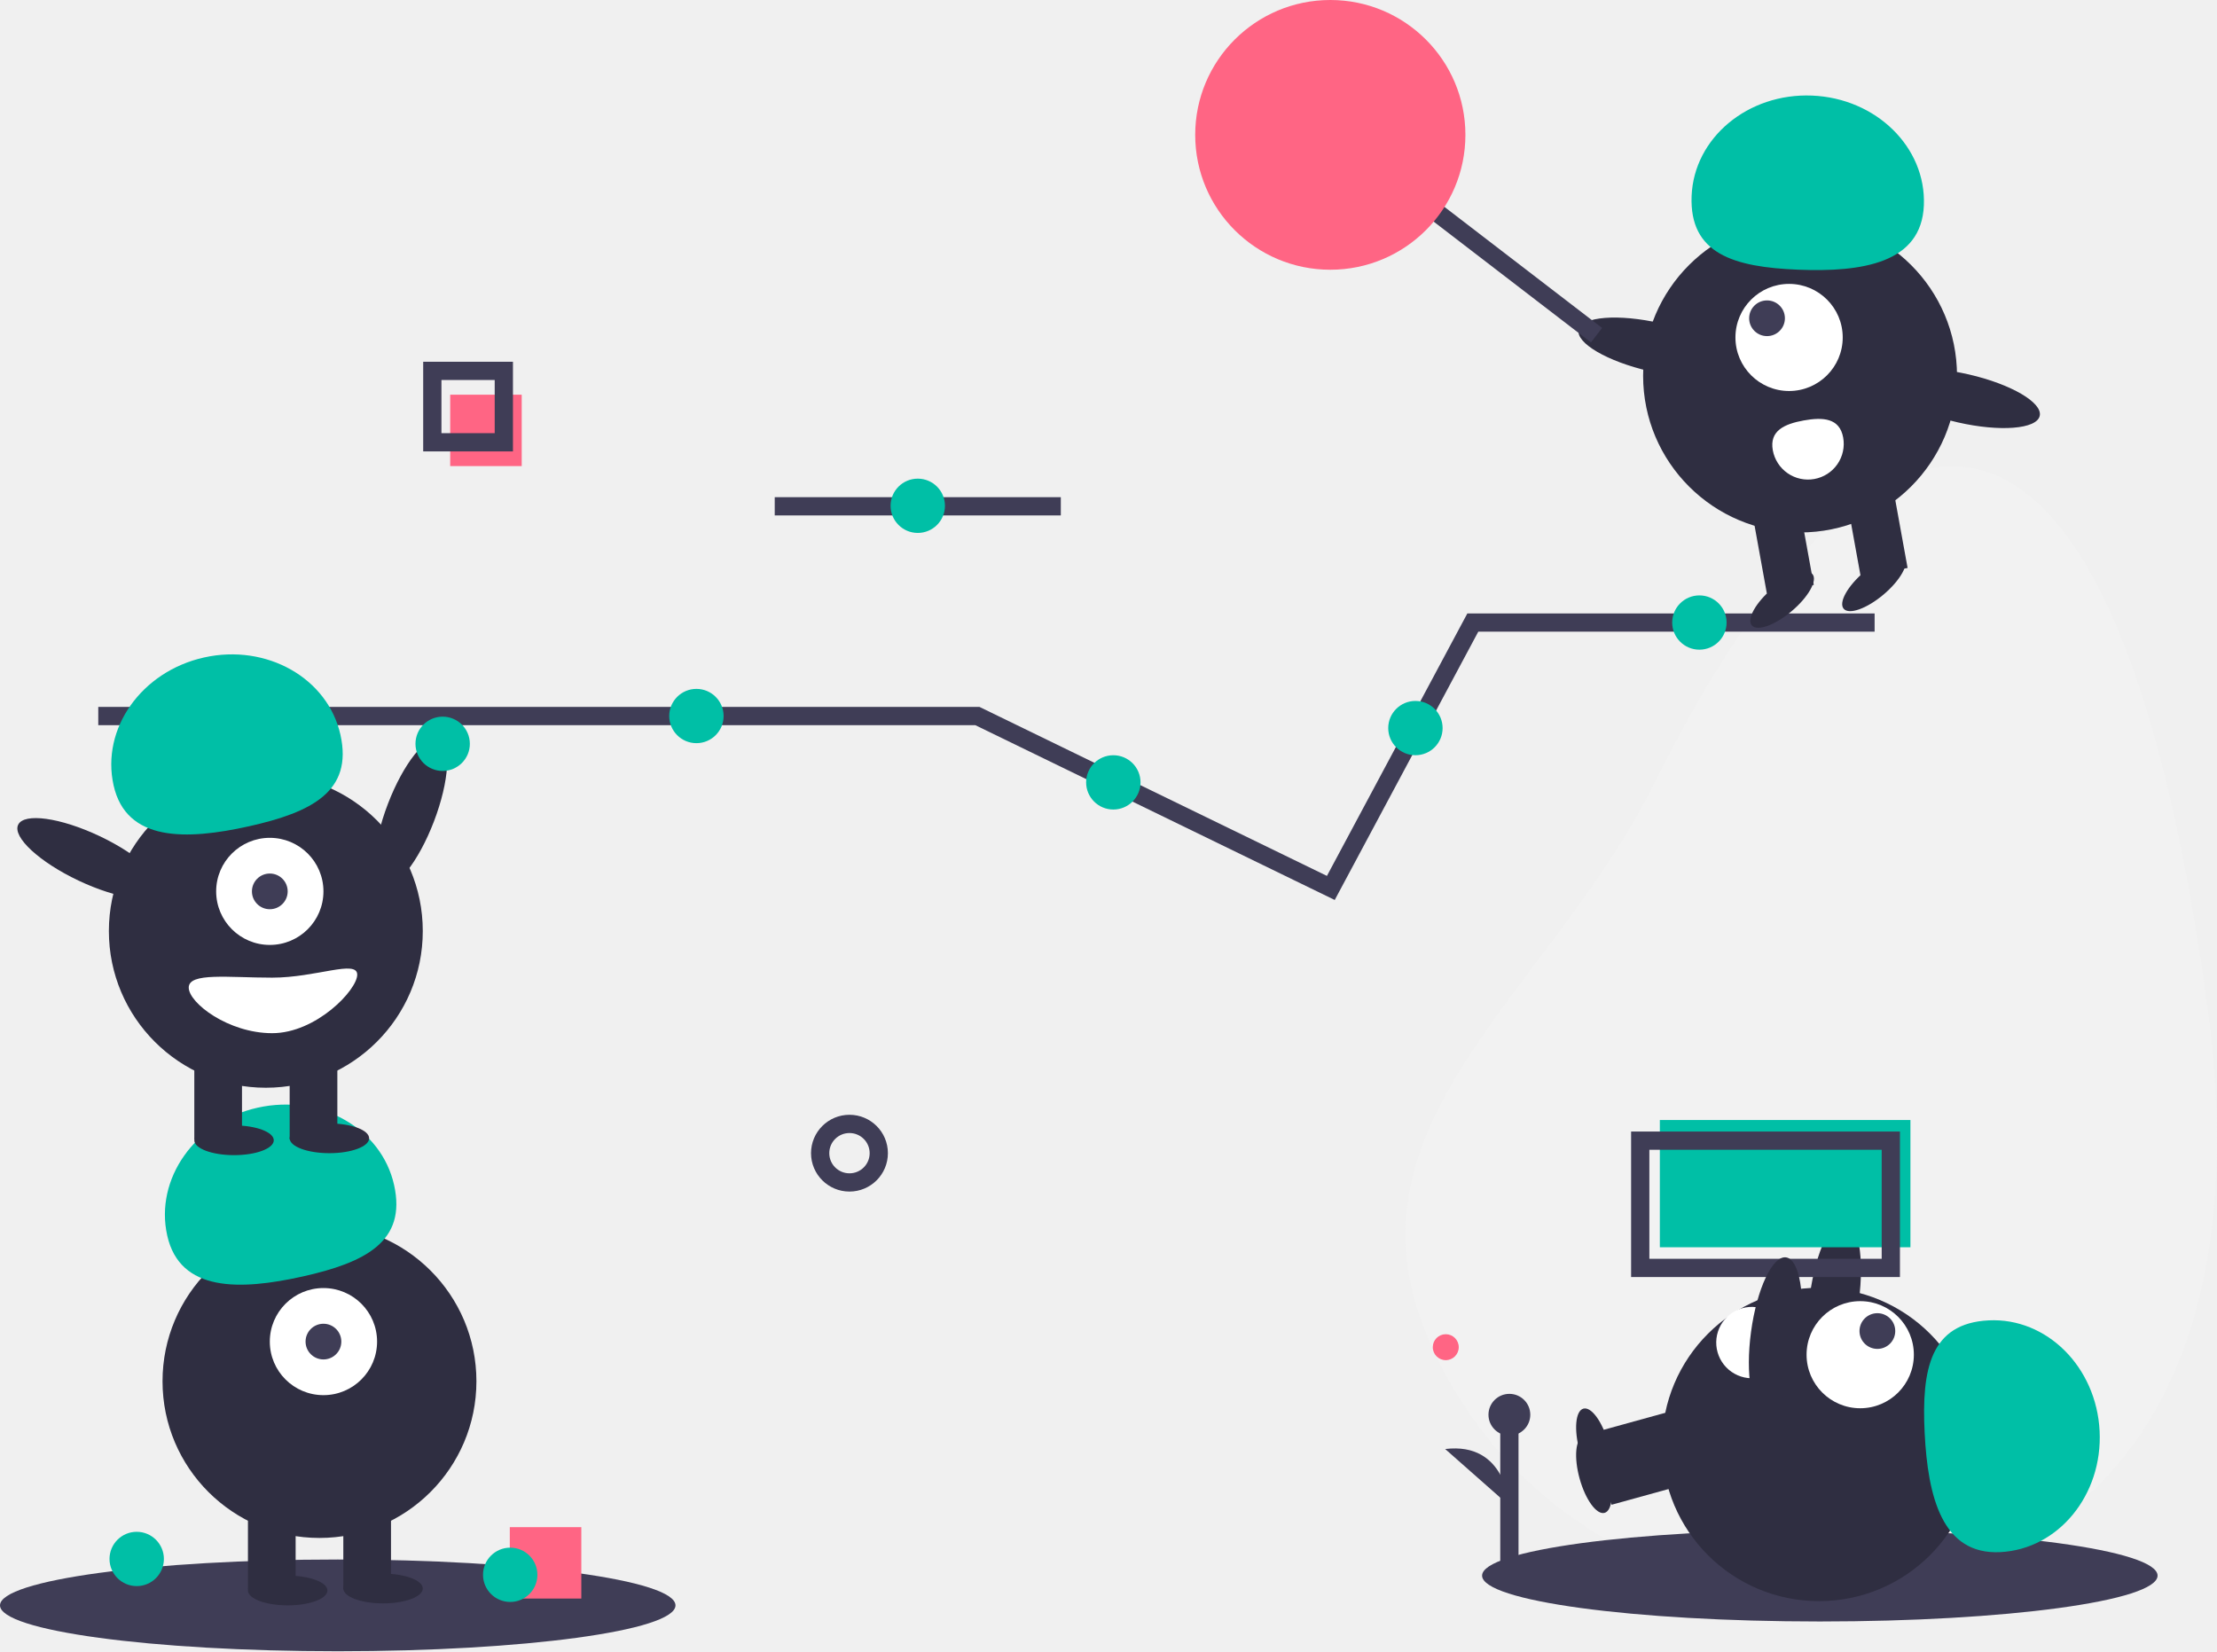
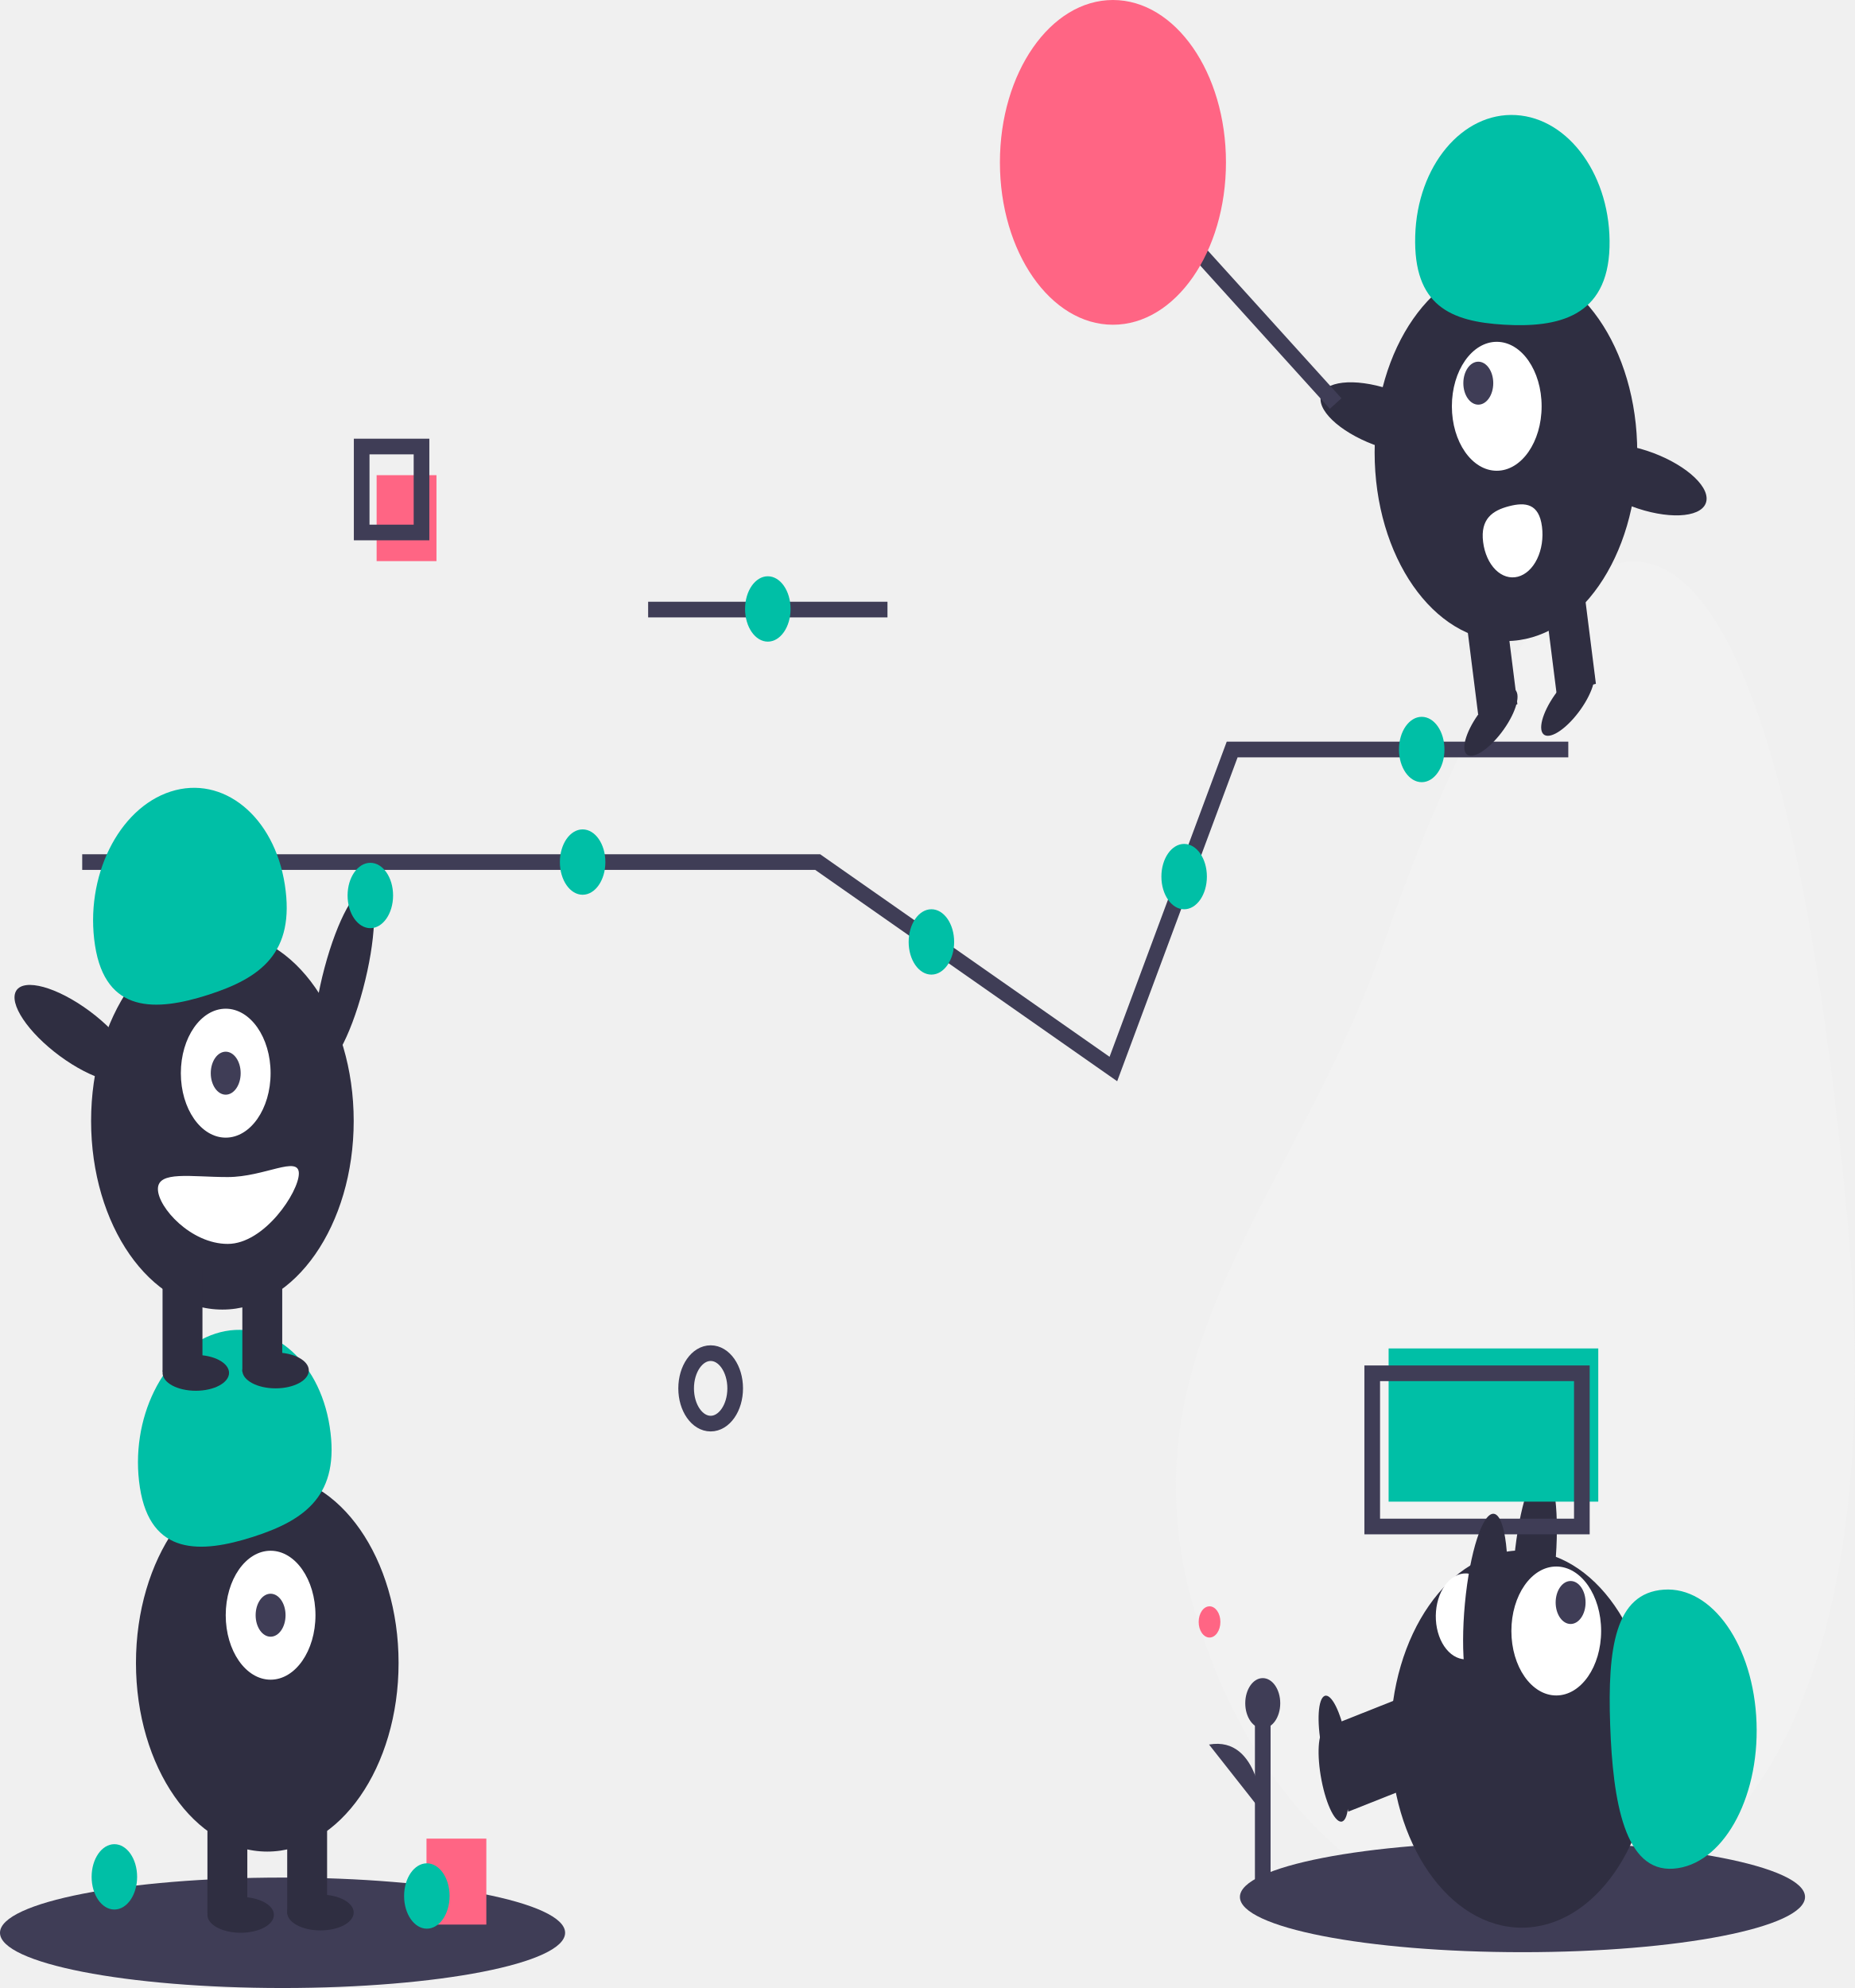
- <svg xmlns="http://www.w3.org/2000/svg" width="243" height="181" viewBox="0 0 243 181" fill="none">
+ <svg xmlns="http://www.w3.org/2000/svg" width="237" height="254" viewBox="0 0 237 254" fill="none">
  <g clip-path="url(#clip0)">
-     <path d="M84.916 55.498H116.274" stroke="#3F3D56" stroke-width="2" stroke-miterlimit="10" />
-     <path d="M47.56 90.048C49.256 85.618 49.502 81.596 48.109 81.064C46.716 80.533 44.211 83.693 42.515 88.123C40.819 92.553 40.574 96.576 41.967 97.107C43.36 97.639 45.864 94.478 47.56 90.048Z" fill="#2F2E41" />
-     <path d="M242.003 110.722C245.414 136.068 240.769 161.442 217.142 171.323C193.514 181.203 166.337 170.091 156.441 146.503C146.544 122.914 169.895 108.8 181.302 85.901C204.466 39.401 231.409 32.009 242.003 110.722Z" fill="#F2F2F2" />
-     <path d="M199.467 177.739C219.912 177.739 236.486 175.488 236.486 172.711C236.486 169.935 219.912 167.684 199.467 167.684C179.022 167.684 162.448 169.935 162.448 172.711C162.448 175.488 179.022 177.739 199.467 177.739Z" fill="#3F3D56" />
-     <path d="M175.25 159.914L176.643 164.943L185.668 162.453L184.275 157.424L175.25 159.914Z" fill="#2F2E41" />
-     <path d="M175.872 165.832C176.741 165.592 176.926 163.521 176.286 161.207C175.645 158.892 174.42 157.21 173.551 157.45C172.682 157.69 172.496 159.761 173.137 162.076C173.778 164.39 175.002 166.072 175.872 165.832Z" fill="#2F2E41" />
-     <path d="M203.737 142.617C204.375 137.917 203.694 133.945 202.216 133.745C200.738 133.545 199.023 137.193 198.385 141.893C197.747 146.593 198.428 150.564 199.906 150.764C201.383 150.964 203.099 147.317 203.737 142.617Z" fill="#2F2E41" />
-     <path d="M199.377 175.508C208.877 175.508 216.579 167.818 216.579 158.333C216.579 148.848 208.877 141.158 199.377 141.158C189.876 141.158 182.174 148.848 182.174 158.333C182.174 167.818 189.876 175.508 199.377 175.508Z" fill="#2F2E41" />
-     <path d="M175.25 156.871L176.643 161.9L185.668 159.41L184.275 154.381L175.25 156.871Z" fill="#2F2E41" />
-     <path d="M175.872 162.789C176.741 162.549 176.926 160.478 176.286 158.164C175.645 155.849 174.42 154.167 173.551 154.407C172.682 154.647 172.496 156.718 173.137 159.033C173.778 161.347 175.002 163.029 175.872 162.789Z" fill="#2F2E41" />
-     <path d="M203.894 154.365C207.141 154.365 209.773 151.737 209.773 148.495C209.773 145.253 207.141 142.625 203.894 142.625C200.647 142.625 198.014 145.253 198.014 148.495C198.014 151.737 200.647 154.365 203.894 154.365Z" fill="white" />
-     <path d="M205.775 147.859C206.857 147.859 207.734 146.983 207.734 145.902C207.734 144.821 206.857 143.945 205.775 143.945C204.692 143.945 203.815 144.821 203.815 145.902C203.815 146.983 204.692 147.859 205.775 147.859Z" fill="#3F3D56" />
-     <path d="M219.243 170.136C225.609 169.818 230.485 163.873 230.133 156.858C229.781 149.843 224.336 144.414 217.97 144.732C211.604 145.05 210.605 150.039 210.956 157.054C211.308 164.07 212.877 170.454 219.243 170.136Z" fill="#00BFA6" />
-     <path d="M192.346 151.065C191.31 151.149 190.283 150.818 189.491 150.145C188.7 149.473 188.208 148.515 188.124 147.48C188.04 146.446 188.371 145.421 189.044 144.63C189.717 143.84 190.677 143.348 191.713 143.264C193.871 143.09 194.46 144.8 194.634 146.954C194.809 149.108 194.504 150.891 192.346 151.065Z" fill="white" />
-     <path d="M10.771 78.488H107.128L122.067 85.754L145.869 97.331L161.432 68.24H205.472" stroke="#3F3D56" stroke-width="2" stroke-miterlimit="10" />
-     <path d="M48.519 84.507C50.165 84.507 51.499 83.175 51.499 81.532C51.499 79.889 50.165 78.557 48.519 78.557C46.873 78.557 45.539 79.889 45.539 81.532C45.539 83.175 46.873 84.507 48.519 84.507Z" fill="#00BFA6" />
-     <path d="M76.333 81.462C77.979 81.462 79.313 80.13 79.313 78.487C79.313 76.844 77.979 75.512 76.333 75.512C74.687 75.512 73.353 76.844 73.353 78.487C73.353 80.13 74.687 81.462 76.333 81.462Z" fill="#00BFA6" />
-     <path d="M122.028 88.736C123.674 88.736 125.009 87.403 125.009 85.76C125.009 84.117 123.674 82.785 122.028 82.785C120.383 82.785 119.048 84.117 119.048 85.76C119.048 87.403 120.383 88.736 122.028 88.736Z" fill="#00BFA6" />
-     <path d="M186.266 71.214C187.912 71.214 189.247 69.882 189.247 68.239C189.247 66.596 187.912 65.264 186.266 65.264C184.621 65.264 183.286 66.596 183.286 68.239C183.286 69.882 184.621 71.214 186.266 71.214Z" fill="#00BFA6" />
-     <path d="M155.141 82.784C156.787 82.784 158.121 81.452 158.121 79.809C158.121 78.166 156.787 76.834 155.141 76.834C153.495 76.834 152.161 78.166 152.161 79.809C152.161 81.452 153.495 82.784 155.141 82.784Z" fill="#00BFA6" />
-     <path d="M93.108 129.613C94.883 129.613 96.321 128.177 96.321 126.405C96.321 124.633 94.883 123.197 93.108 123.197C91.334 123.197 89.895 124.633 89.895 126.405C89.895 128.177 91.334 129.613 93.108 129.613Z" stroke="#3F3D56" stroke-width="2" stroke-miterlimit="10" />
-     <path d="M37.019 181.001C57.464 181.001 74.038 178.75 74.038 175.973C74.038 173.196 57.464 170.945 37.019 170.945C16.574 170.945 0 173.196 0 175.973C0 178.75 16.574 181.001 37.019 181.001Z" fill="#3F3D56" />
-     <path d="M35.016 168.582C44.517 168.582 52.219 160.892 52.219 151.407C52.219 141.922 44.517 134.232 35.016 134.232C25.515 134.232 17.814 141.922 17.814 151.407C17.814 160.892 25.515 168.582 35.016 168.582Z" fill="#2F2E41" />
-     <path d="M32.404 164.885H27.177V174.233H32.404V164.885Z" fill="#2F2E41" />
-     <path d="M42.856 164.885H37.63V174.233H42.856V164.885Z" fill="#2F2E41" />
-     <path d="M31.532 175.972C33.938 175.972 35.888 175.242 35.888 174.341C35.888 173.441 33.938 172.711 31.532 172.711C29.127 172.711 27.177 173.441 27.177 174.341C27.177 175.242 29.127 175.972 31.532 175.972Z" fill="#2F2E41" />
-     <path d="M41.985 175.755C44.39 175.755 46.34 175.025 46.34 174.125C46.34 173.224 44.39 172.494 41.985 172.494C39.58 172.494 37.63 173.224 37.63 174.125C37.63 175.025 39.58 175.755 41.985 175.755Z" fill="#2F2E41" />
-     <path d="M35.452 152.929C38.699 152.929 41.331 150.301 41.331 147.059C41.331 143.817 38.699 141.189 35.452 141.189C32.205 141.189 29.573 143.817 29.573 147.059C29.573 150.301 32.205 152.929 35.452 152.929Z" fill="white" />
-     <path d="M35.452 149.015C36.534 149.015 37.412 148.139 37.412 147.058C37.412 145.978 36.534 145.102 35.452 145.102C34.37 145.102 33.492 145.978 33.492 147.058C33.492 148.139 34.37 149.015 35.452 149.015Z" fill="#3F3D56" />
-     <path d="M18.329 135.434C16.94 129.224 21.381 122.948 28.247 121.417C35.113 119.887 41.806 123.68 43.195 129.891C44.584 136.102 40.033 138.392 33.167 139.923C26.3 141.454 19.718 141.645 18.329 135.434Z" fill="#00BFA6" />
-     <path d="M29.137 119.232C38.638 119.232 46.34 111.543 46.34 102.057C46.34 92.572 38.638 84.883 29.137 84.883C19.636 84.883 11.934 92.572 11.934 102.057C11.934 111.543 19.636 119.232 29.137 119.232Z" fill="#2F2E41" />
-     <path d="M26.524 115.535H21.298V124.883H26.524V115.535Z" fill="#2F2E41" />
-     <path d="M36.976 115.535H31.75V124.883H36.976V115.535Z" fill="#2F2E41" />
-     <path d="M25.653 126.622C28.058 126.622 30.008 125.892 30.008 124.992C30.008 124.091 28.058 123.361 25.653 123.361C23.247 123.361 21.298 124.091 21.298 124.992C21.298 125.892 23.247 126.622 25.653 126.622Z" fill="#2F2E41" />
-     <path d="M36.105 126.406C38.511 126.406 40.46 125.676 40.46 124.775C40.46 123.875 38.511 123.145 36.105 123.145C33.7 123.145 31.75 123.875 31.75 124.775C31.75 125.676 33.7 126.406 36.105 126.406Z" fill="#2F2E41" />
-     <path d="M29.573 103.578C32.82 103.578 35.452 100.95 35.452 97.708C35.452 94.466 32.82 91.838 29.573 91.838C26.326 91.838 23.693 94.466 23.693 97.708C23.693 100.95 26.326 103.578 29.573 103.578Z" fill="white" />
-     <path d="M29.573 99.665C30.655 99.665 31.532 98.789 31.532 97.709C31.532 96.628 30.655 95.752 29.573 95.752C28.49 95.752 27.613 96.628 27.613 97.709C27.613 98.789 28.49 99.665 29.573 99.665Z" fill="#3F3D56" />
-     <path d="M12.45 86.085C11.061 79.874 15.501 73.598 22.367 72.068C29.234 70.537 35.926 74.331 37.315 80.541C38.704 86.752 34.154 89.043 27.287 90.573C20.421 92.104 13.839 92.295 12.45 86.085Z" fill="#00BFA6" />
-     <path d="M17.532 97.768C18.171 96.423 15.21 93.684 10.918 91.652C6.626 89.62 2.628 89.063 1.989 90.408C1.35 91.753 4.311 94.491 8.603 96.524C12.896 98.556 16.893 99.113 17.532 97.768Z" fill="#2F2E41" />
-     <path d="M20.687 108.252C20.687 109.933 25.022 113.252 29.833 113.252C34.644 113.252 39.154 108.52 39.154 106.839C39.154 105.158 34.644 107.165 29.833 107.165C25.022 107.165 20.687 106.571 20.687 108.252Z" fill="white" />
-     <path d="M209.397 122.77H181.932V136.718H209.397V122.77Z" fill="#00BFA6" />
-     <path d="M207.248 125.033H179.782V138.982H207.248V125.033Z" stroke="#3F3D56" stroke-width="2" stroke-miterlimit="10" />
-     <path d="M57.184 43.264H49.345V51.09H57.184V43.264Z" fill="#FF6584" />
-     <path d="M55.224 40.654H47.385V48.481H55.224V40.654Z" stroke="#3F3D56" stroke-width="2" stroke-miterlimit="10" />
-     <path d="M197.301 58.365C206.802 58.365 214.504 50.676 214.504 41.19C214.504 31.705 206.802 24.016 197.301 24.016C187.8 24.016 180.098 31.705 180.098 41.19C180.098 50.676 187.8 58.365 197.301 58.365Z" fill="#2F2E41" />
-     <path d="M203.944 63.187L209.087 62.258L207.419 53.059L202.277 53.989L203.944 63.187Z" fill="#2F2E41" />
-     <path d="M193.66 65.047L198.802 64.117L197.134 54.919L191.992 55.848L193.66 65.047Z" fill="#2F2E41" />
-     <path d="M196.39 66.983C198.225 65.431 199.241 63.616 198.658 62.929C198.075 62.242 196.115 62.943 194.279 64.495C192.444 66.047 191.428 67.862 192.011 68.549C192.594 69.236 194.554 68.535 196.39 66.983Z" fill="#2F2E41" />
-     <path d="M206.46 65.163C208.296 63.611 209.311 61.796 208.728 61.109C208.145 60.421 206.185 61.123 204.349 62.674C202.514 64.226 201.498 66.041 202.081 66.729C202.664 67.416 204.625 66.715 206.46 65.163Z" fill="#2F2E41" />
-     <path d="M196.096 42.859C199.343 42.859 201.976 40.231 201.976 36.989C201.976 33.747 199.343 31.119 196.096 31.119C192.849 31.119 190.217 33.747 190.217 36.989C190.217 40.231 192.849 42.859 196.096 42.859Z" fill="white" />
-     <path d="M193.68 36.843C194.762 36.843 195.64 35.967 195.64 34.886C195.64 33.806 194.762 32.93 193.68 32.93C192.597 32.93 191.72 33.806 191.72 34.886C191.72 35.967 192.597 36.843 193.68 36.843Z" fill="#3F3D56" />
-     <path d="M210.871 22.506C211.13 16.147 205.641 10.762 198.611 10.477C191.581 10.191 185.673 15.115 185.414 21.473C185.156 27.831 190.042 29.276 197.072 29.561C204.102 29.846 210.612 28.864 210.871 22.506Z" fill="#00BFA6" />
-     <path d="M189.8 39.981C190.133 38.53 186.649 36.494 182.019 35.435C177.389 34.375 173.365 34.693 173.032 36.144C172.699 37.595 176.182 39.63 180.813 40.69C185.443 41.75 189.467 41.432 189.8 39.981Z" fill="#2F2E41" />
-     <path d="M223.569 45.588C223.902 44.137 220.419 42.102 215.788 41.042C211.158 39.983 207.134 40.3 206.801 41.751C206.468 43.203 209.951 45.238 214.582 46.297C219.212 47.357 223.236 47.04 223.569 45.588Z" fill="#2F2E41" />
-     <path d="M202.026 47.958C202.117 48.464 202.109 48.983 201.999 49.485C201.89 49.987 201.683 50.463 201.39 50.885C201.097 51.308 200.723 51.668 200.29 51.946C199.857 52.224 199.374 52.414 198.867 52.506C198.361 52.598 197.841 52.589 197.338 52.48C196.835 52.371 196.358 52.164 195.935 51.871C195.512 51.578 195.151 51.205 194.873 50.773C194.594 50.341 194.404 49.858 194.312 49.352C193.926 47.226 195.573 46.473 197.703 46.088C199.833 45.703 201.64 45.832 202.026 47.958Z" fill="white" />
-     <path d="M155.176 21.523L174.992 36.742" stroke="#3F3D56" stroke-width="2" stroke-miterlimit="10" />
-     <path d="M145.812 29.567C153.99 29.567 160.62 22.948 160.62 14.783C160.62 6.619 153.99 0 145.812 0C137.634 0 131.004 6.619 131.004 14.783C131.004 22.948 137.634 29.567 145.812 29.567Z" fill="#FF6584" />
-     <path d="M197.279 146.699C197.917 141.999 197.237 138.027 195.759 137.827C194.281 137.627 192.566 141.275 191.928 145.975C191.29 150.675 191.97 154.646 193.448 154.846C194.926 155.046 196.641 151.399 197.279 146.699Z" fill="#2F2E41" />
-     <path d="M14.984 173.859C16.63 173.859 17.964 172.527 17.964 170.883C17.964 169.24 16.63 167.908 14.984 167.908C13.338 167.908 12.004 169.24 12.004 170.883C12.004 172.527 13.338 173.859 14.984 173.859Z" fill="#00BFA6" />
-     <path d="M63.717 167.398H55.878V175.225H63.717V167.398Z" fill="#FF6584" />
-     <path d="M55.923 175.597C57.569 175.597 58.903 174.265 58.903 172.622C58.903 170.979 57.569 169.646 55.923 169.646C54.277 169.646 52.943 170.979 52.943 172.622C52.943 174.265 54.277 175.597 55.923 175.597Z" fill="#00BFA6" />
-     <path d="M100.595 58.417C102.241 58.417 103.575 57.085 103.575 55.442C103.575 53.799 102.241 52.467 100.595 52.467C98.949 52.467 97.615 53.799 97.615 55.442C97.615 57.085 98.949 58.417 100.595 58.417Z" fill="#00BFA6" />
-     <path d="M158.467 149.092C159.253 149.092 159.89 148.455 159.89 147.671C159.89 146.886 159.253 146.25 158.467 146.25C157.681 146.25 157.044 146.886 157.044 147.671C157.044 148.455 157.681 149.092 158.467 149.092Z" fill="#FF6584" />
-     <path d="M165.44 171.253V155.076" stroke="#3F3D56" stroke-width="2" stroke-miterlimit="10" />
-     <path d="M165.44 157.362C166.705 157.362 167.731 156.338 167.731 155.075C167.731 153.811 166.705 152.787 165.44 152.787C164.174 152.787 163.148 153.811 163.148 155.075C163.148 156.338 164.174 157.362 165.44 157.362Z" fill="#3F3D56" />
-     <path d="M165.44 165.046C165.44 165.046 165.113 158.017 158.402 158.834L165.44 165.046Z" fill="#3F3D56" />
+     <path d="M82.819 77.883H113.402" stroke="#3F3D56" stroke-width="2" stroke-miterlimit="10" />
+     <path d="M46.386 126.367C48.04 120.15 48.28 114.506 46.921 113.76C45.562 113.014 43.12 117.449 41.466 123.665C39.812 129.882 39.572 135.527 40.931 136.273C42.289 137.019 44.732 132.584 46.386 126.367Z" fill="#2F2E41" />
+     <path d="M236.028 155.376C239.355 190.945 234.824 226.553 211.78 240.419C188.736 254.284 162.231 238.69 152.578 205.588C142.926 172.486 165.7 152.68 176.826 120.545C199.418 55.291 225.696 44.917 236.028 155.376Z" fill="#F2F2F2" />
+     <path d="M194.542 249.424C214.483 249.424 230.647 246.265 230.647 242.368C230.647 238.471 214.483 235.312 194.542 235.312C174.602 235.312 158.438 238.471 158.438 242.368C158.438 246.265 174.602 249.424 194.542 249.424Z" fill="#3F3D56" />
+     <path d="M170.923 224.411L172.281 231.469L181.084 227.974L179.726 220.916L170.923 224.411Z" fill="#2F2E41" />
+     <path d="M171.529 232.715C172.377 232.378 172.558 229.472 171.933 226.224C171.308 222.976 170.114 220.616 169.266 220.953C168.418 221.29 168.237 224.196 168.862 227.444C169.487 230.692 170.681 233.052 171.529 232.715Z" fill="#2F2E41" />
+     <path d="M198.706 200.137C199.328 193.542 198.664 187.968 197.223 187.688C195.781 187.407 194.108 192.526 193.486 199.121C192.864 205.716 193.528 211.29 194.969 211.571C196.41 211.851 198.083 206.732 198.706 200.137Z" fill="#2F2E41" />
+     <path d="M194.454 246.293C203.72 246.293 211.232 235.502 211.232 222.191C211.232 208.88 203.72 198.09 194.454 198.09C185.188 198.09 177.676 208.88 177.676 222.191C177.676 235.502 185.188 246.293 194.454 246.293Z" fill="#2F2E41" />
+     <path d="M170.923 220.138L172.281 227.195L181.084 223.7L179.726 216.643L170.923 220.138Z" fill="#2F2E41" />
+     <path d="M171.529 228.442C172.377 228.105 172.558 225.199 171.933 221.951C171.308 218.703 170.114 216.343 169.266 216.679C168.418 217.016 168.237 219.922 168.862 223.17C169.487 226.418 170.681 228.778 171.529 228.442Z" fill="#2F2E41" />
+     <path d="M198.859 216.623C202.026 216.623 204.594 212.935 204.594 208.386C204.594 203.836 202.026 200.148 198.859 200.148C195.692 200.148 193.125 203.836 193.125 208.386C193.125 212.935 195.692 216.623 198.859 216.623Z" fill="white" />
+     <path d="M200.694 207.491C201.749 207.491 202.605 206.262 202.605 204.746C202.605 203.229 201.749 202 200.694 202C199.638 202 198.782 203.229 198.782 204.746C198.782 206.262 199.638 207.491 200.694 207.491Z" fill="#3F3D56" />
+     <path d="M213.83 238.754C220.039 238.308 224.794 229.966 224.451 220.121C224.108 210.277 218.797 202.658 212.588 203.105C206.379 203.551 205.405 210.552 205.748 220.397C206.091 230.241 207.621 239.201 213.83 238.754Z" fill="#00BFA6" />
+     <path d="M187.596 211.992C186.586 212.109 185.584 211.645 184.812 210.701C184.04 209.758 183.56 208.412 183.478 206.961C183.397 205.51 183.719 204.071 184.376 202.961C185.032 201.852 185.969 201.162 186.979 201.045C189.084 200.8 189.658 203.2 189.828 206.223C189.998 209.246 189.7 211.747 187.596 211.992Z" fill="white" />
+     <path d="M10.505 110.143H104.482L119.052 120.339L142.267 136.585L157.446 95.762H200.398" stroke="#3F3D56" stroke-width="2" stroke-miterlimit="10" />
+     <path d="M47.322 118.589C48.927 118.589 50.228 116.719 50.228 114.413C50.228 112.108 48.927 110.238 47.322 110.238C45.716 110.238 44.415 112.108 44.415 114.413C44.415 116.719 45.716 118.589 47.322 118.589Z" fill="#00BFA6" />
+     <path d="M74.448 114.319C76.054 114.319 77.355 112.45 77.355 110.144C77.355 107.838 76.054 105.969 74.448 105.969C72.843 105.969 71.542 107.838 71.542 110.144C71.542 112.45 72.843 114.319 74.448 114.319Z" fill="#00BFA6" />
+     <path d="M119.015 124.522C120.62 124.522 121.921 122.653 121.921 120.347C121.921 118.041 120.62 116.172 119.015 116.172C117.41 116.172 116.108 118.041 116.108 120.347C116.108 122.653 117.41 124.522 119.015 124.522Z" fill="#00BFA6" />
+     <path d="M181.667 99.936C183.273 99.936 184.574 98.067 184.574 95.761C184.574 93.455 183.273 91.586 181.667 91.586C180.062 91.586 178.761 93.455 178.761 95.761C178.761 98.067 180.062 99.936 181.667 99.936Z" fill="#00BFA6" />
+     <path d="M151.31 116.175C152.915 116.175 154.216 114.305 154.216 111.999C154.216 109.694 152.915 107.824 151.31 107.824C149.705 107.824 148.403 109.694 148.403 111.999C148.403 114.305 149.705 116.175 151.31 116.175Z" fill="#00BFA6" />
+     <path d="M90.809 181.89C92.539 181.89 93.942 179.875 93.942 177.388C93.942 174.902 92.539 172.887 90.809 172.887C89.078 172.887 87.675 174.902 87.675 177.388C87.675 179.875 89.078 181.89 90.809 181.89Z" stroke="#3F3D56" stroke-width="2" stroke-miterlimit="10" />
+     <path d="M36.105 254.002C56.045 254.002 72.21 250.843 72.21 246.946C72.21 243.05 56.045 239.891 36.105 239.891C16.165 239.891 0 243.05 0 246.946C0 250.843 16.165 254.002 36.105 254.002Z" fill="#3F3D56" />
+     <path d="M34.152 236.57C43.419 236.57 50.93 225.78 50.93 212.469C50.93 199.158 43.419 188.367 34.152 188.367C24.886 188.367 17.374 199.158 17.374 212.469C17.374 225.78 24.886 236.57 34.152 236.57Z" fill="#2F2E41" />
+     <path d="M31.603 231.387H26.506V244.505H31.603V231.387Z" fill="#2F2E41" />
+     <path d="M41.797 231.387H36.7V244.505H41.797V231.387Z" fill="#2F2E41" />
+     <path d="M30.753 246.943C33.099 246.943 35.001 245.919 35.001 244.655C35.001 243.392 33.099 242.367 30.753 242.367C28.408 242.367 26.506 243.392 26.506 244.655C26.506 245.919 28.408 246.943 30.753 246.943Z" fill="#2F2E41" />
+     <path d="M40.948 246.643C43.294 246.643 45.196 245.618 45.196 244.355C45.196 243.091 43.294 242.066 40.948 242.066C38.602 242.066 36.7 243.091 36.7 244.355C36.7 245.618 38.602 246.643 40.948 246.643Z" fill="#2F2E41" />
+     <path d="M34.577 214.607C37.744 214.607 40.311 210.919 40.311 206.37C40.311 201.821 37.744 198.133 34.577 198.133C31.41 198.133 28.843 201.821 28.843 206.37C28.843 210.919 31.41 214.607 34.577 214.607Z" fill="white" />
+     <path d="M34.577 209.116C35.632 209.116 36.488 207.887 36.488 206.371C36.488 204.854 35.632 203.625 34.577 203.625C33.521 203.625 32.665 204.854 32.665 206.371C32.665 207.887 33.521 209.116 34.577 209.116Z" fill="#3F3D56" />
+     <path d="M17.877 190.056C16.522 181.341 20.853 172.534 27.55 170.386C34.246 168.238 40.774 173.562 42.128 182.278C43.483 190.993 39.045 194.207 32.348 196.355C25.651 198.503 19.232 198.772 17.877 190.056Z" fill="#00BFA6" />
+     <path d="M28.418 167.32C37.684 167.32 45.196 156.53 45.196 143.219C45.196 129.908 37.684 119.117 28.418 119.117C19.151 119.117 11.64 129.908 11.64 143.219C11.64 156.53 19.151 167.32 28.418 167.32Z" fill="#2F2E41" />
+     <path d="M25.869 162.133H20.771V175.251H25.869V162.133Z" fill="#2F2E41" />
+     <path d="M36.063 162.133H30.966V175.251H36.063V162.133Z" fill="#2F2E41" />
+     <path d="M25.019 177.693C27.365 177.693 29.267 176.669 29.267 175.405C29.267 174.142 27.365 173.117 25.019 173.117C22.673 173.117 20.771 174.142 20.771 175.405C20.771 176.669 22.673 177.693 25.019 177.693Z" fill="#2F2E41" />
+     <path d="M35.214 177.385C37.559 177.385 39.461 176.36 39.461 175.097C39.461 173.833 37.559 172.809 35.214 172.809C32.868 172.809 30.966 173.833 30.966 175.097C30.966 176.36 32.868 177.385 35.214 177.385Z" fill="#2F2E41" />
+     <path d="M28.843 145.353C32.01 145.353 34.577 141.665 34.577 137.116C34.577 132.567 32.01 128.879 28.843 128.879C25.676 128.879 23.108 132.567 23.108 137.116C23.108 141.665 25.676 145.353 28.843 145.353Z" fill="white" />
+     <path d="M28.842 139.863C29.898 139.863 30.753 138.633 30.753 137.117C30.753 135.6 29.898 134.371 28.842 134.371C27.786 134.371 26.931 135.6 26.931 137.117C26.931 138.633 27.786 139.863 28.842 139.863Z" fill="#3F3D56" />
+     <path d="M12.143 120.802C10.788 112.087 15.118 103.28 21.815 101.132C28.512 98.984 35.039 104.308 36.394 113.024C37.749 121.739 33.311 124.954 26.614 127.102C19.917 129.25 13.497 129.518 12.143 120.802Z" fill="#00BFA6" />
+     <path d="M17.1 137.199C17.723 135.311 14.835 131.469 10.648 128.617C6.462 125.765 2.563 124.983 1.94 126.871C1.317 128.759 4.205 132.601 8.391 135.453C12.578 138.305 16.476 139.087 17.1 137.199Z" fill="#2F2E41" />
+     <path d="M20.177 151.913C20.177 154.272 24.405 158.93 29.097 158.93C33.789 158.93 38.188 152.289 38.188 149.93C38.188 147.571 33.789 150.388 29.097 150.388C24.405 150.388 20.177 149.554 20.177 151.913Z" fill="white" />
+     <path d="M204.227 172.285H177.439V191.86H204.227V172.285Z" fill="#00BFA6" />
+     <path d="M202.13 175.461H175.343V195.035H202.13V175.461Z" stroke="#3F3D56" stroke-width="2" stroke-miterlimit="10" />
+     <path d="M55.772 60.711H48.126V71.694H55.772V60.711Z" fill="#FF6584" />
+     <path d="M53.861 57.051H46.215V68.034H53.861V57.051Z" stroke="#3F3D56" stroke-width="2" stroke-miterlimit="10" />
+     <path d="M192.43 81.906C201.696 81.906 209.208 71.115 209.208 57.805C209.208 44.494 201.696 33.703 192.43 33.703C183.163 33.703 175.651 44.494 175.651 57.805C175.651 71.115 183.163 81.906 192.43 81.906Z" fill="#2F2E41" />
+     <path d="M198.909 88.671L203.925 87.367L202.298 74.458L197.282 75.763L198.909 88.671Z" fill="#2F2E41" />
+     <path d="M188.878 91.281L193.894 89.977L192.267 77.068L187.251 78.372L188.878 91.281Z" fill="#2F2E41" />
+     <path d="M191.54 93.998C193.331 91.82 194.321 89.273 193.752 88.309C193.184 87.344 191.272 88.328 189.482 90.506C187.691 92.684 186.701 95.231 187.27 96.195C187.838 97.16 189.75 96.176 191.54 93.998Z" fill="#2F2E41" />
+     <path d="M201.363 91.443C203.153 89.266 204.143 86.718 203.575 85.754C203.006 84.79 201.094 85.773 199.304 87.951C197.514 90.129 196.523 92.676 197.092 93.641C197.66 94.605 199.573 93.621 201.363 91.443Z" fill="#2F2E41" />
+     <path d="M191.255 60.146C194.422 60.146 196.989 56.458 196.989 51.909C196.989 47.36 194.422 43.672 191.255 43.672C188.088 43.672 185.521 47.36 185.521 51.909C185.521 56.458 188.088 60.146 191.255 60.146Z" fill="white" />
+     <path d="M188.898 51.702C189.953 51.702 190.809 50.473 190.809 48.957C190.809 47.44 189.953 46.211 188.898 46.211C187.842 46.211 186.986 47.44 186.986 48.957C186.986 50.473 187.842 51.702 188.898 51.702Z" fill="#3F3D56" />
+     <path d="M205.665 31.584C205.917 22.662 200.564 15.104 193.708 14.704C186.852 14.304 181.089 21.213 180.837 30.136C180.584 39.058 185.35 41.086 192.206 41.486C199.063 41.886 205.413 40.507 205.665 31.584Z" fill="#00BFA6" />
+     <path d="M185.113 56.104C185.438 54.067 182.041 51.211 177.525 49.724C173.009 48.237 169.084 48.682 168.759 50.719C168.434 52.755 171.832 55.612 176.348 57.099C180.864 58.586 184.788 58.14 185.113 56.104Z" fill="#2F2E41" />
+     <path d="M218.049 63.975C218.374 61.938 214.976 59.082 210.46 57.595C205.944 56.108 202.02 56.553 201.695 58.59C201.37 60.626 204.767 63.483 209.284 64.97C213.8 66.457 217.724 66.011 218.049 63.975Z" fill="#2F2E41" />
+     <path d="M197.037 67.301C197.127 68.01 197.118 68.738 197.012 69.443C196.905 70.148 196.703 70.816 196.417 71.408C196.131 72.001 195.766 72.507 195.344 72.897C194.922 73.287 194.451 73.554 193.957 73.683C193.463 73.811 192.956 73.799 192.465 73.646C191.975 73.493 191.51 73.203 191.097 72.792C190.685 72.381 190.332 71.857 190.061 71.251C189.789 70.644 189.603 69.967 189.514 69.257C189.138 66.273 190.744 65.217 192.822 64.677C194.899 64.136 196.661 64.316 197.037 67.301Z" fill="white" />
+     <path d="M151.344 30.203L170.671 51.559" stroke="#3F3D56" stroke-width="2" stroke-miterlimit="10" />
+     <path d="M142.212 41.491C150.188 41.491 156.654 32.203 156.654 20.746C156.654 9.288 150.188 0 142.212 0C134.235 0 127.77 9.288 127.77 20.746C127.77 32.203 134.235 41.491 142.212 41.491Z" fill="#FF6584" />
+     <path d="M192.409 205.868C193.031 199.273 192.367 193.699 190.926 193.418C189.484 193.137 187.812 198.256 187.189 204.851C186.567 211.447 187.231 217.02 188.672 217.301C190.114 217.582 191.786 212.463 192.409 205.868Z" fill="#2F2E41" />
+     <path d="M14.614 243.975C16.22 243.975 17.521 242.106 17.521 239.8C17.521 237.494 16.22 235.625 14.614 235.625C13.009 235.625 11.708 237.494 11.708 239.8C11.708 242.106 13.009 243.975 14.614 243.975Z" fill="#00BFA6" />
+     <path d="M62.144 234.914H54.498V245.897H62.144V234.914Z" fill="#FF6584" />
+     <path d="M54.542 246.421C56.148 246.421 57.449 244.551 57.449 242.245C57.449 239.94 56.148 238.07 54.542 238.07C52.937 238.07 51.636 239.94 51.636 242.245C51.636 244.551 52.937 246.421 54.542 246.421Z" fill="#00BFA6" />
+     <path d="M98.112 81.979C99.717 81.979 101.018 80.11 101.018 77.804C101.018 75.498 99.717 73.629 98.112 73.629C96.506 73.629 95.205 75.498 95.205 77.804C95.205 80.11 96.506 81.979 98.112 81.979Z" fill="#00BFA6" />
+     <path d="M154.554 209.222C155.321 209.222 155.942 208.329 155.942 207.228C155.942 206.127 155.321 205.234 154.554 205.234C153.787 205.234 153.166 206.127 153.166 207.228C153.166 208.329 153.787 209.222 154.554 209.222Z" fill="#FF6584" />
+     <path d="M161.355 240.323V217.621" stroke="#3F3D56" stroke-width="2" stroke-miterlimit="10" />
+     <path d="M161.355 220.827C162.589 220.827 163.59 219.39 163.59 217.617C163.59 215.844 162.589 214.406 161.355 214.406C160.121 214.406 159.12 215.844 159.12 217.617C159.12 219.39 160.121 220.827 161.355 220.827Z" fill="#3F3D56" />
+     <path d="M161.355 231.611C161.355 231.611 161.036 221.747 154.491 222.894Z" fill="#3F3D56" />
  </g>
  <defs>
    <clipPath id="clip0">
-       <rect width="243" height="181" fill="white" />
+       <rect width="237" height="254" fill="white" />
    </clipPath>
  </defs>
</svg>
